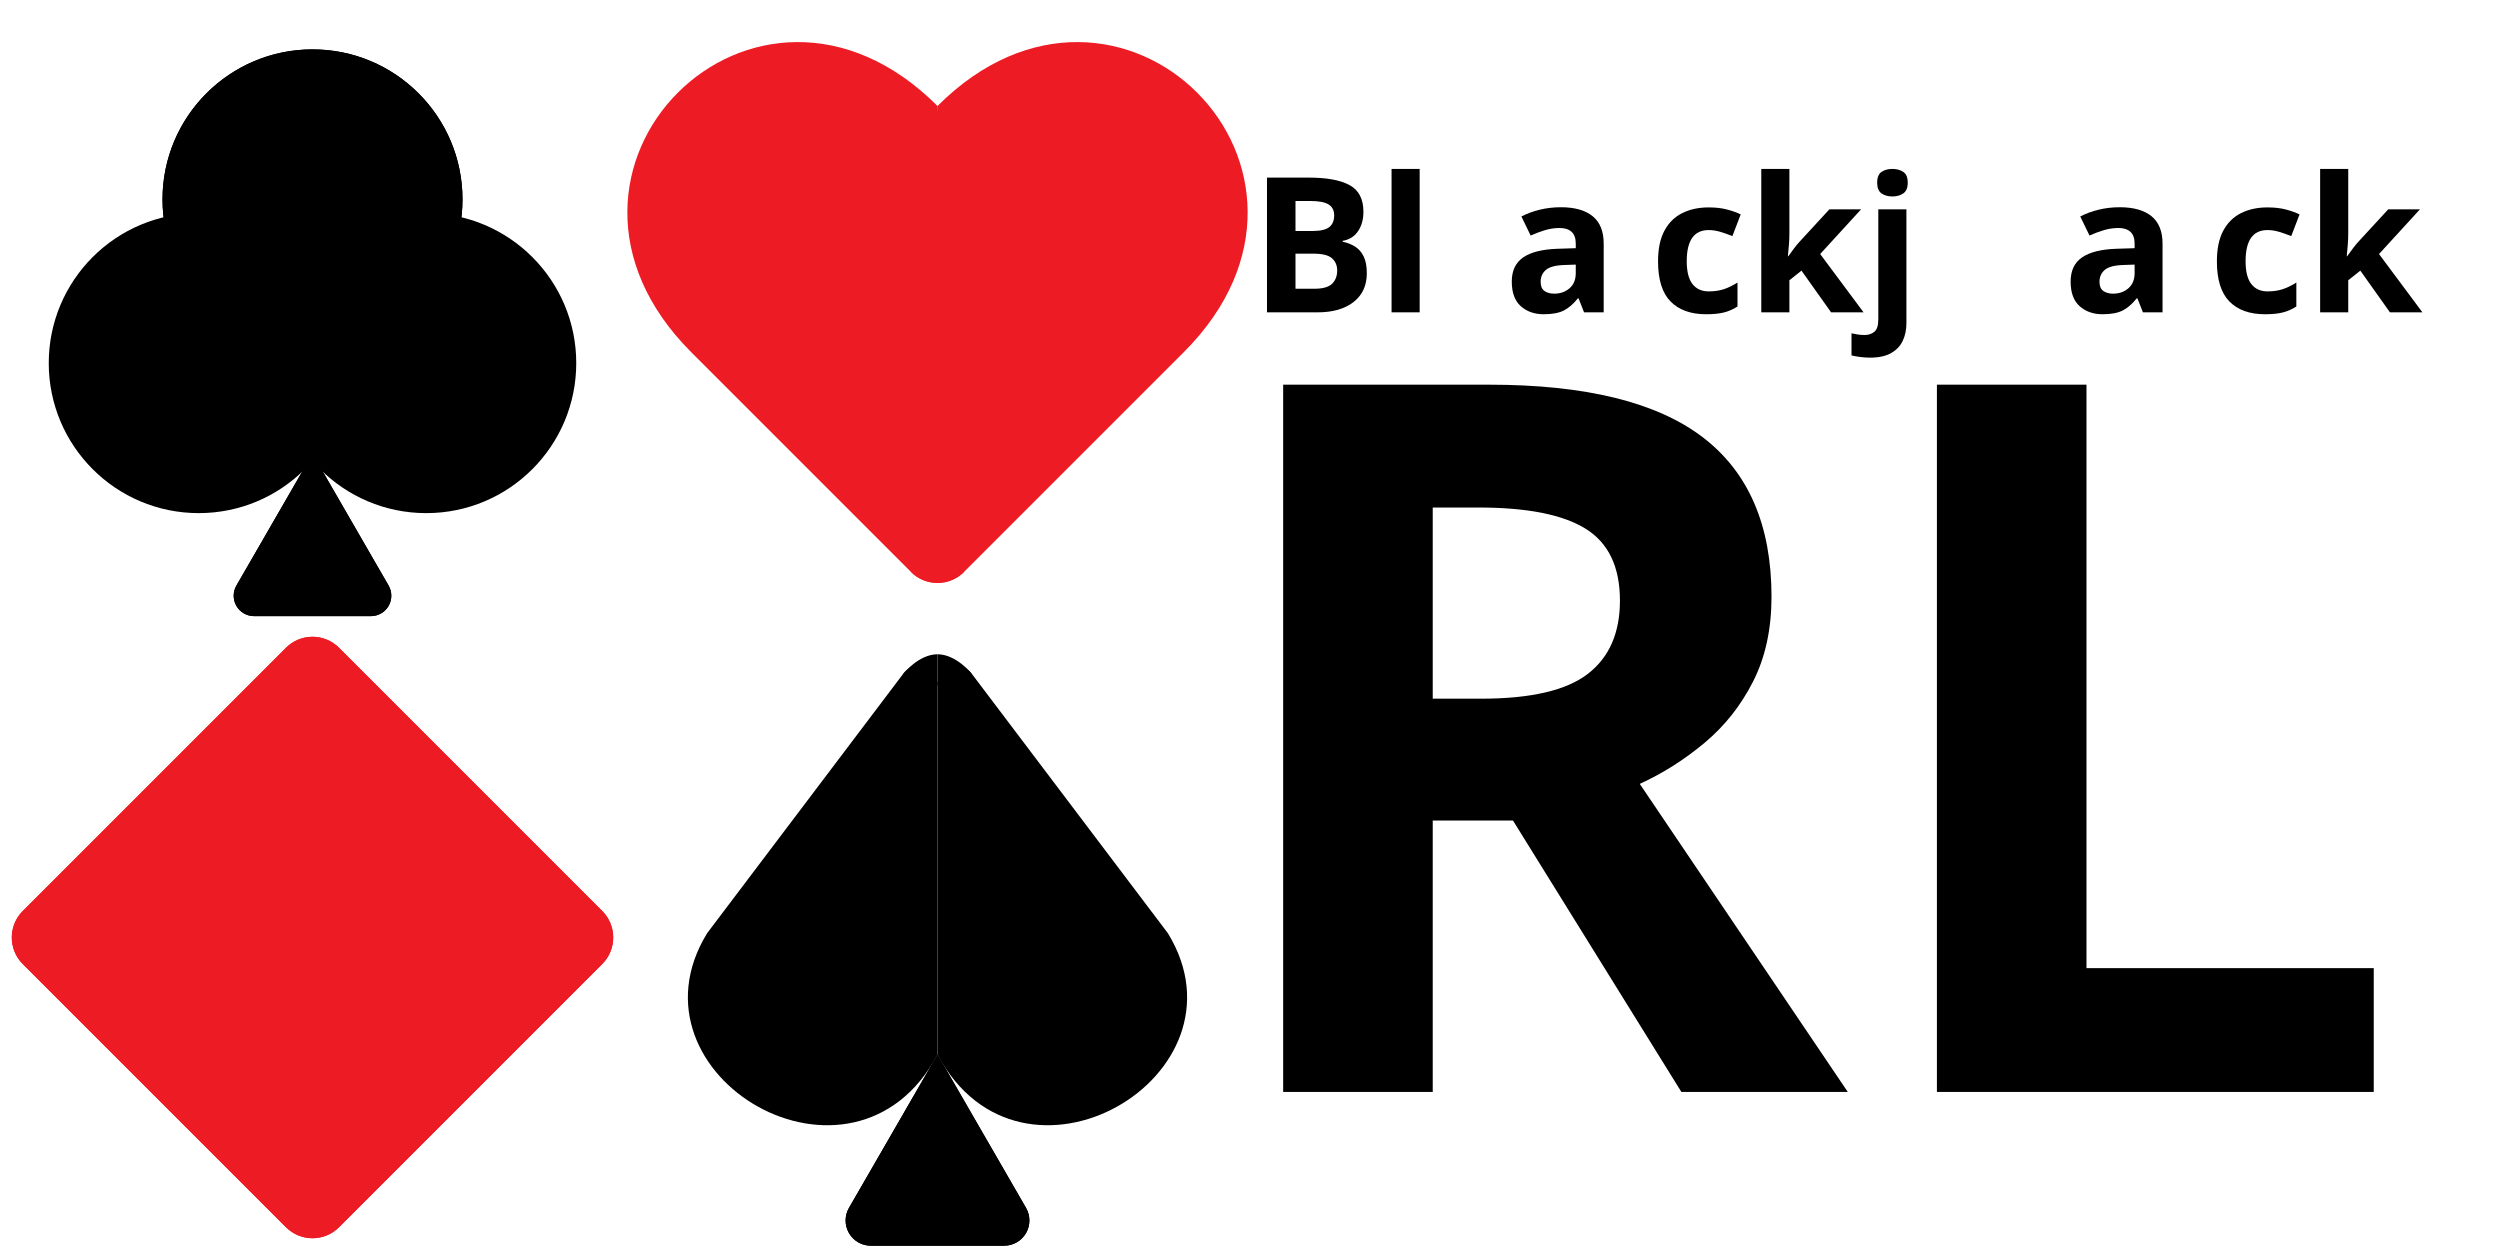
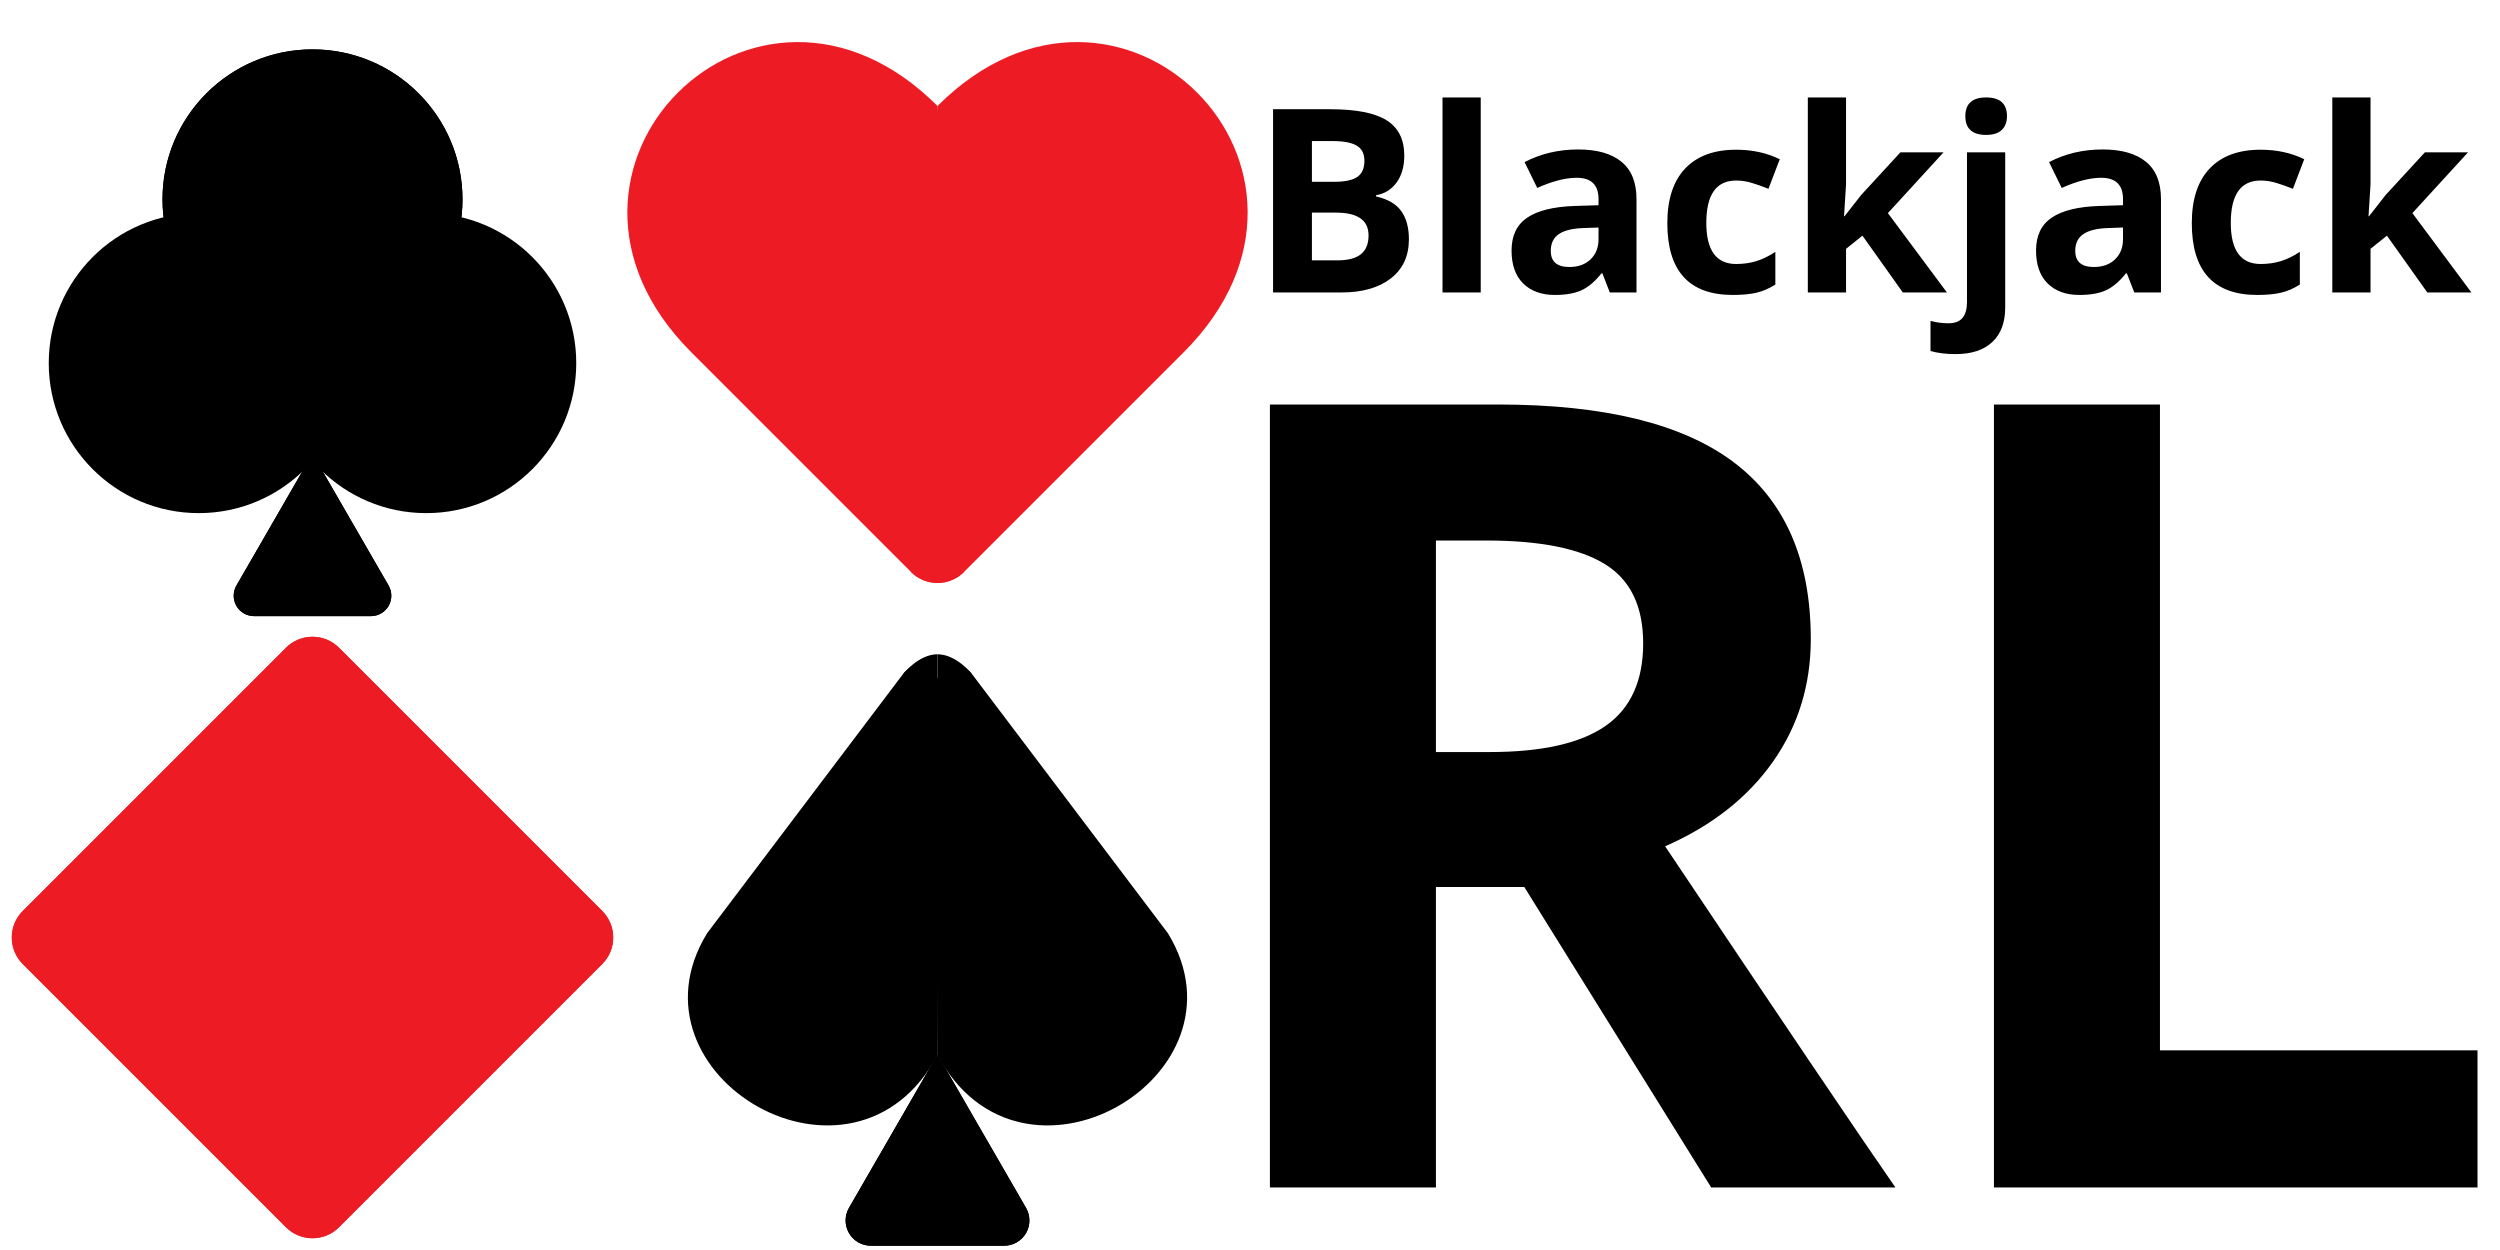
<svg xmlns="http://www.w3.org/2000/svg" id="Layer_1" data-name="Layer 1" viewBox="0 0 2000 1000">
  <defs>
-     <style>.cls-1,.cls-3{fill:none;}.cls-2{clip-path:url(#clip-path);}.cls-3{stroke:#000;stroke-miterlimit:10;}.cls-4{fill:#ed1c24;}.cls-5{clip-path:url(#clip-path-3);}.cls-6{clip-path:url(#clip-path-5);}.cls-7{clip-path:url(#clip-path-7);}.cls-8{font-size:150.99px;}.cls-11,.cls-8{font-family:AXIS-ExtraBold, AXIS;font-weight:700;}.cls-9{letter-spacing:-0.06em;}.cls-10{letter-spacing:-0.06em;}.cls-11{font-size:792.42px;}</style>
+     <style>.cls-1,.cls-3{fill:none;}.cls-2{clip-path:url(#clip-path);}.cls-3{stroke:#000;stroke-miterlimit:10;}.cls-4{fill:#ed1c24;}.cls-5{clip-path:url(#clip-path-3);}.cls-6{clip-path:url(#clip-path-5);}.cls-7{clip-path:url(#clip-path-7);}.cls-8{font-size:205.33px;}.cls-8,.cls-9{font-family:OpenSans-Bold, Open Sans;font-weight:700;}.cls-9{font-size:877.4px;}</style>
    <clipPath id="clip-path">
      <rect class="cls-1" y="500" width="500" height="500" />
    </clipPath>
    <clipPath id="clip-path-3">
      <rect class="cls-1" x="500" width="500" height="500" />
    </clipPath>
    <clipPath id="clip-path-5">
      <rect class="cls-1" x="500" y="500" width="500" height="500" />
    </clipPath>
    <clipPath id="clip-path-7">
      <rect class="cls-1" width="500" height="500" />
    </clipPath>
  </defs>
  <g class="cls-2">
    <g class="cls-2">
      <rect class="cls-3" x="-56.5" y="443.5" width="613" height="613" />
      <path class="cls-4" d="M228.77,518.23,18.23,728.77a30,30,0,0,0,0,42.46L228.77,981.77a30,30,0,0,0,42.46,0L481.77,771.23a30,30,0,0,0,0-42.46L271.23,518.23a30,30,0,0,0-42.46,0" />
      <rect class="cls-3" x="-56.5" y="443.5" width="613" height="613" />
      <path class="cls-4" d="M271.23,518.23,481.77,728.77a30,30,0,0,1,0,42.46L271.23,981.77a30,30,0,0,1-42.46,0L18.23,771.23a30,30,0,0,1,0-42.46L228.77,518.23a30,30,0,0,1,42.46,0" />
    </g>
  </g>
  <g class="cls-5">
    <g class="cls-5">
      <rect class="cls-3" x="443.5" y="-56.5" width="613" height="613" />
      <path class="cls-4" d="M750,84.78,728.77,457.55a30,30,0,0,0,42.46,0L947,281.78c145.59-145.59-51.41-342.59-197-197" />
      <rect class="cls-3" x="443.5" y="-56.5" width="613" height="613" />
      <path class="cls-4" d="M750,84.78l21.23,372.77a30,30,0,0,1-42.46,0L553,281.78c-145.59-145.59,51.41-342.59,197-197" />
    </g>
  </g>
  <g class="cls-6">
    <g class="cls-6">
      <rect class="cls-3" x="443.5" y="443.5" width="613" height="613" />
      <path d="M750,843.63,820.82,966.3a20.18,20.18,0,0,1-17.48,30.27H696.66a20.18,20.18,0,0,1-17.48-30.27Z" />
-       <path d="M777.42,539,934.09,746.28c.11.15.21.3.31.45,69.66,114.12-117.34,223.38-184.4,96.9V548.25c0-14.63,18.6-20.87,27.42-9.2" />
+       <path d="M777.42,539,934.09,746.28c.11.15.21.3.31.45C1004.06,860.85,817,970.3,749.89,843.82L748.8,548.65c0-14.63,19.8-21.27,28.62-9.6" />
      <path d="M777.42,539S765,523.42,750,523.42v24.83Z" />
      <rect class="cls-3" x="443.5" y="443.5" width="613" height="613" />
      <path d="M750,843.63,679.18,966.3a20.18,20.18,0,0,0,17.48,30.27H803.34a20.18,20.18,0,0,0,17.48-30.27Z" />
-       <path d="M722.58,539,565.91,746.28c-.11.15-.21.3-.31.45C495.94,860.85,682.94,970.11,750,843.63V548.25c0-14.63-18.6-20.87-27.42-9.2" />
+       <path d="M722.58,539,565.91,746.28c-.11.15-.21.3-.31.45C495.94,860.85,683,970.3,750.11,843.82l1.09-295.17c0-14.63-19.8-21.27-28.62-9.6" />
      <path d="M722.58,539S735,523.42,750,523.42v24.83Z" />
    </g>
  </g>
  <g class="cls-7">
    <g class="cls-7">
      <rect class="cls-3" x="-56.5" y="-56.5" width="613" height="613" />
      <path d="M250,363l60.87,105.43a16.32,16.32,0,0,1-14.13,24.48H203.26a16.32,16.32,0,0,1-14.13-24.48Z" />
      <path d="M370,159.5a120,120,0,1,0-120,120,120,120,0,0,0,120-120" />
      <path d="M461,290.5a120,120,0,1,0-120,120,120,120,0,0,0,120-120" />
      <rect class="cls-3" x="-56.5" y="-56.5" width="613" height="613" />
      <path d="M250,363,189.13,468.43a16.32,16.32,0,0,0,14.13,24.48h93.48a16.32,16.32,0,0,0,14.13-24.48Z" />
      <path d="M130,159.5a120,120,0,1,1,120,120,120,120,0,0,1-120-120" />
      <path d="M39,290.5a120,120,0,1,1,120,120,120,120,0,0,1-120-120" />
    </g>
  </g>
-   <text class="cls-8" transform="translate(1000 249.88)">Bl<tspan class="cls-9" x="203.08" y="0">a</tspan>
-     <tspan x="319.64" y="0">ckj</tspan>
-     <tspan class="cls-10" x="650.16" y="0">a</tspan>
-     <tspan x="766.72" y="0">ck</tspan>
-   </text>
-   <text class="cls-11" transform="translate(955.22 873.54)">RL</text>
+   <text class="cls-8" transform="translate(1000 233.96)">Blackjack</text>
+   <text class="cls-9" transform="translate(937.1 949.95)">RL</text>
</svg>
